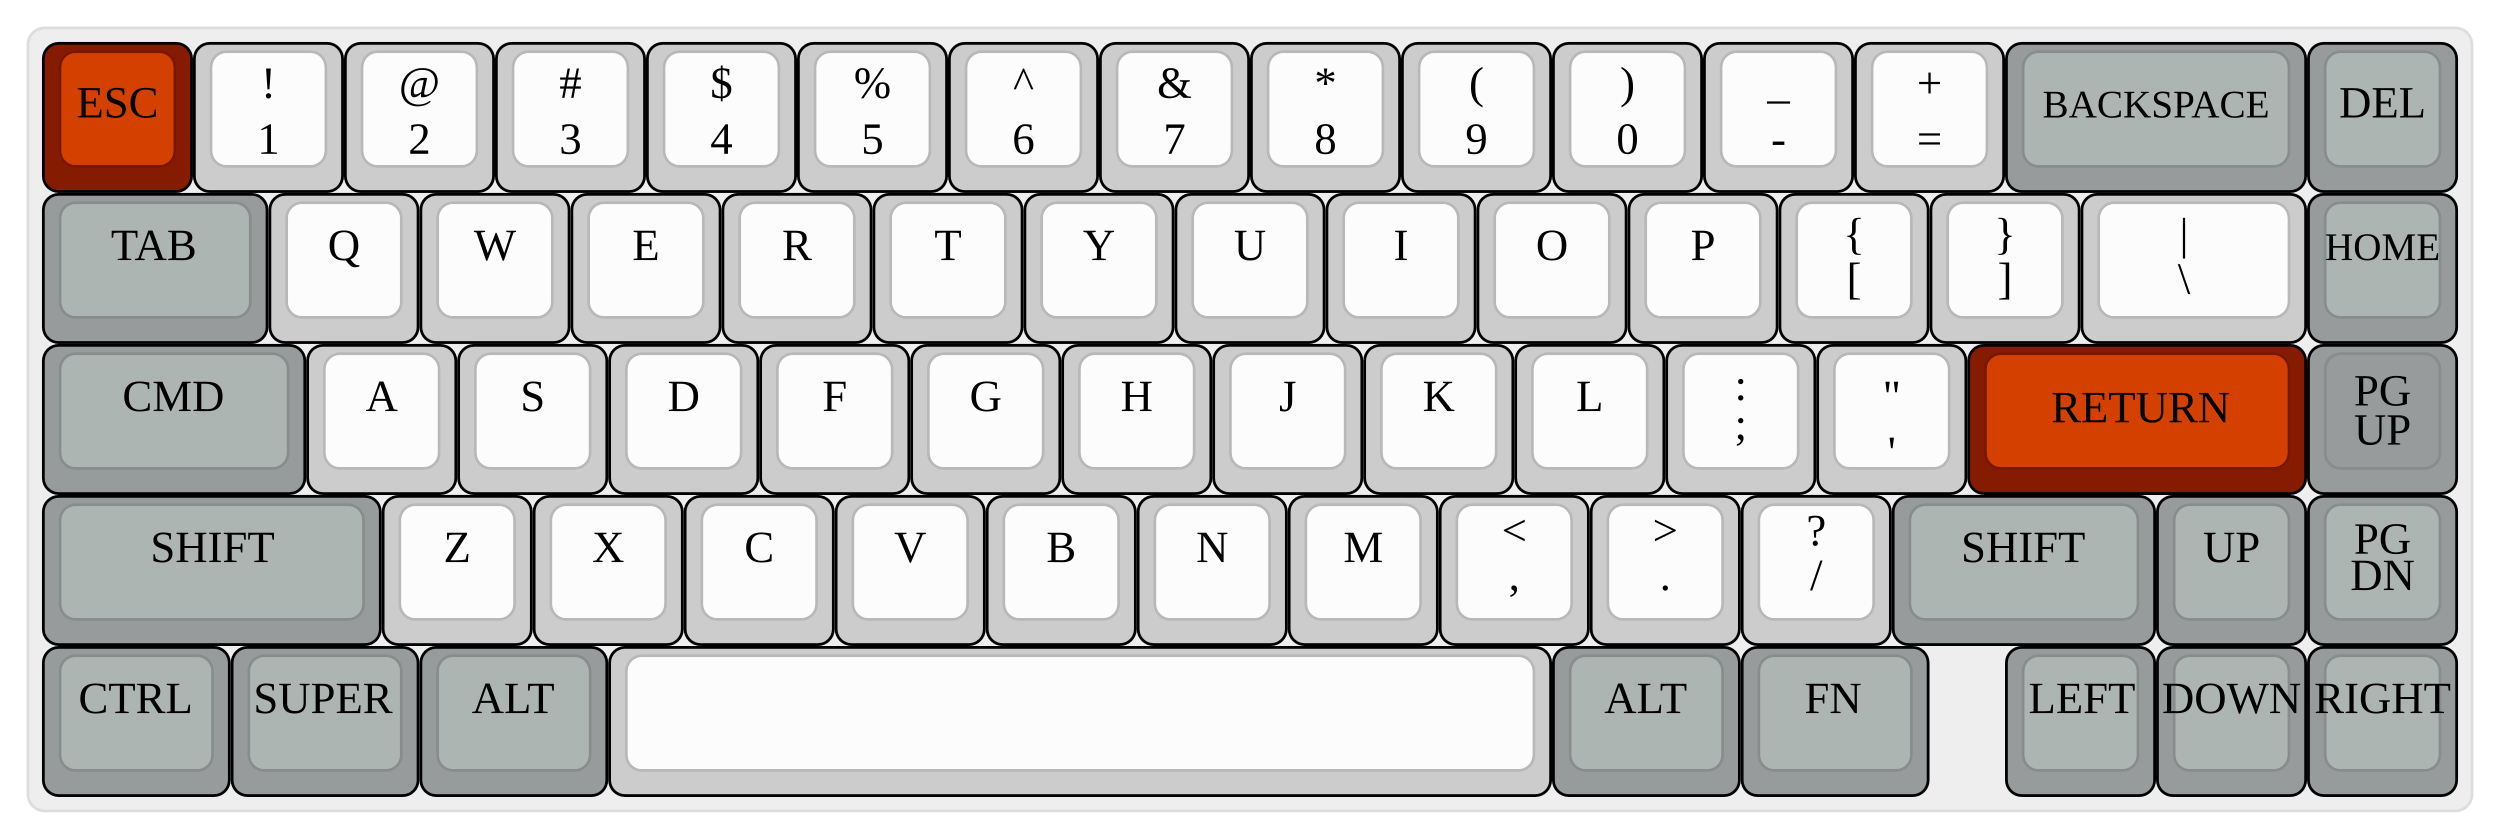
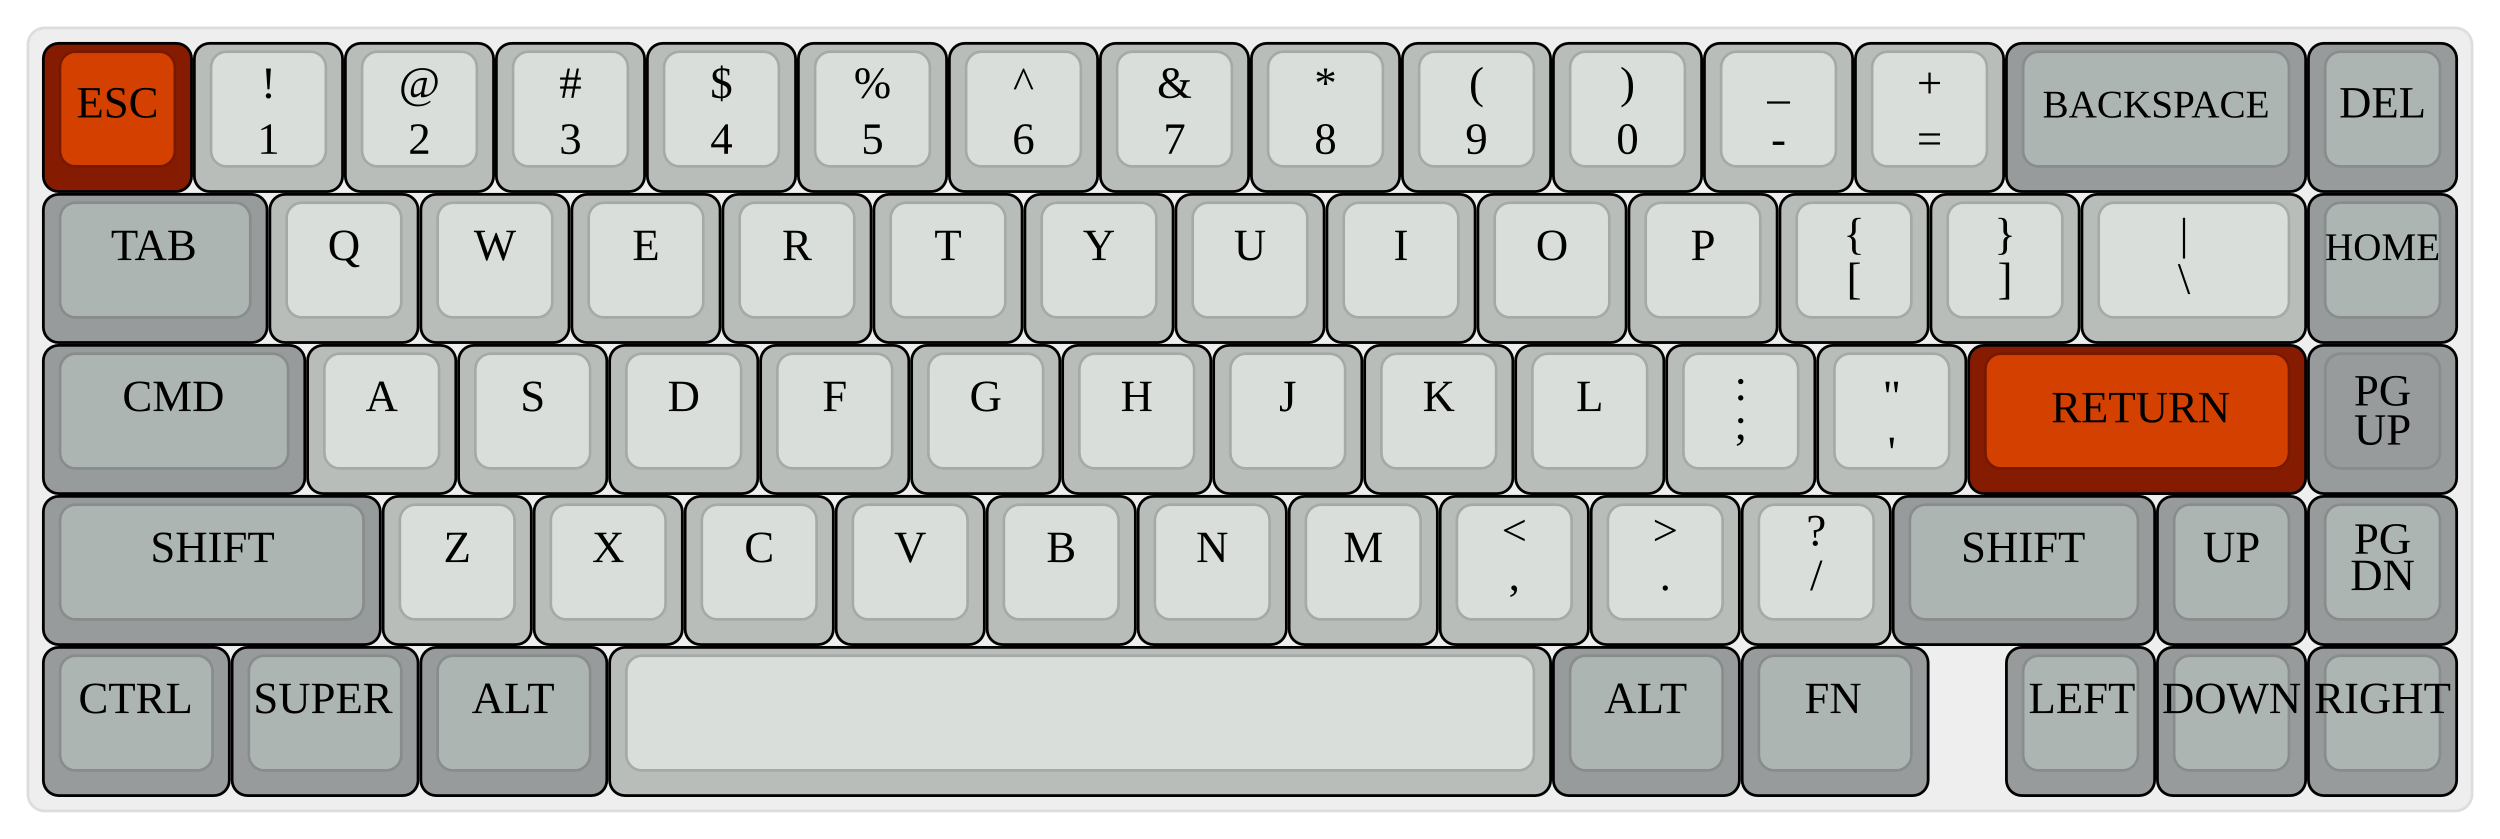
<svg xmlns="http://www.w3.org/2000/svg" xmlns:xlink="http://www.w3.org/1999/xlink" width="894px" height="300px" viewBox="0 0 894 300">
  <style type="text/css">
    .keycap .border { stroke: black; stroke-width: 2; }
    .keycap .inner.border { stroke: rgba(0,0,0,.1); }
    </style>
  <defs>
    <linearGradient id="DCS">
      <stop offset="0%" stop-color="black" stop-opacity="0" />
      <stop offset="40%" stop-color="black" stop-opacity="0.1" />
      <stop offset="60%" stop-color="black" stop-opacity="0.1" />
      <stop offset="100%" stop-color="black" stop-opacity="0" />
    </linearGradient>
    <linearGradient id="SPACE" x1="0%" x2="0%" y1="0%" y2="100%">
      <stop offset="0%" stop-color="black" stop-opacity="0.1" />
      <stop offset="20%" stop-color="black" stop-opacity="0.0" />
      <stop offset="40%" stop-color="black" stop-opacity="0.0" />
      <stop offset="100%" stop-color="black" stop-opacity="0.1" />
    </linearGradient>
    <radialGradient id="DSA">
      <stop offset="0%" stop-color="black" stop-opacity="0.1" />
      <stop offset="10%" stop-color="black" stop-opacity="0.1" />
      <stop offset="100%" stop-color="black" stop-opacity="0" />
    </radialGradient>
    <radialGradient id="SA" xlink:href="#DSA" />
  </defs>
  <g transform="translate(10,10)">
    <rect width="874" height="280" stroke="#ddd" stroke-width="1" fill="#eeeeee" rx="6" />
    <g transform="translate(5,5)">
      <g class="  keycap">
        <rect x="1" y="1" width="52" height="52" rx="5" fill="#851b00" class="outer border" />
        <rect x="1" y="1" width="52" height="52" rx="5" fill="#851b00" />
        <rect x="7" y="4" width="40" height="40" rx="5" fill="#d44000" class="inner border" />
        <rect x="7" y="4" width="40" height="40" rx="5" fill="#d44000" />
        <text x="27" y="27" text-anchor="middle" font-size="16">ESC</text>
      </g>
      <g class="  keycap">
-         <rect x="55" y="1" width="52" height="52" rx="5" fill="#cccccc" class="outer border" />
-         <rect x="55" y="1" width="52" height="52" rx="5" fill="#cccccc" />
-         <rect x="61" y="4" width="40" height="40" rx="5" fill="#fcfcfc" class="inner border" />
-         <rect x="61" y="4" width="40" height="40" rx="5" fill="#fcfcfc" />
+         <rect x="55" y="1" width="52" height="52" rx="5" fill="#b8bdb9" class="outer border" />
+         <rect x="55" y="1" width="52" height="52" rx="5" fill="#b8bdb9" />
+         <rect x="61" y="4" width="40" height="40" rx="5" fill="#d9deda" class="inner border" />
+         <rect x="61" y="4" width="40" height="40" rx="5" fill="#d9deda" />
        <text x="81" y="20" text-anchor="middle" font-size="16">!</text>
        <text x="81" y="40" text-anchor="middle" font-size="16">1</text>
      </g>
      <g class="  keycap">
-         <rect x="109" y="1" width="52" height="52" rx="5" fill="#cccccc" class="outer border" />
-         <rect x="109" y="1" width="52" height="52" rx="5" fill="#cccccc" />
-         <rect x="115" y="4" width="40" height="40" rx="5" fill="#fcfcfc" class="inner border" />
-         <rect x="115" y="4" width="40" height="40" rx="5" fill="#fcfcfc" />
+         <rect x="109" y="1" width="52" height="52" rx="5" fill="#b8bdb9" class="outer border" />
+         <rect x="109" y="1" width="52" height="52" rx="5" fill="#b8bdb9" />
+         <rect x="115" y="4" width="40" height="40" rx="5" fill="#d9deda" class="inner border" />
+         <rect x="115" y="4" width="40" height="40" rx="5" fill="#d9deda" />
        <text x="135" y="20" text-anchor="middle" font-size="16">@</text>
        <text x="135" y="40" text-anchor="middle" font-size="16">2</text>
      </g>
      <g class="  keycap">
-         <rect x="163" y="1" width="52" height="52" rx="5" fill="#cccccc" class="outer border" />
-         <rect x="163" y="1" width="52" height="52" rx="5" fill="#cccccc" />
-         <rect x="169" y="4" width="40" height="40" rx="5" fill="#fcfcfc" class="inner border" />
-         <rect x="169" y="4" width="40" height="40" rx="5" fill="#fcfcfc" />
+         <rect x="163" y="1" width="52" height="52" rx="5" fill="#b8bdb9" class="outer border" />
+         <rect x="163" y="1" width="52" height="52" rx="5" fill="#b8bdb9" />
+         <rect x="169" y="4" width="40" height="40" rx="5" fill="#d9deda" class="inner border" />
+         <rect x="169" y="4" width="40" height="40" rx="5" fill="#d9deda" />
        <text x="189" y="20" text-anchor="middle" font-size="16">#</text>
        <text x="189" y="40" text-anchor="middle" font-size="16">3</text>
      </g>
      <g class="  keycap">
-         <rect x="217" y="1" width="52" height="52" rx="5" fill="#cccccc" class="outer border" />
-         <rect x="217" y="1" width="52" height="52" rx="5" fill="#cccccc" />
-         <rect x="223" y="4" width="40" height="40" rx="5" fill="#fcfcfc" class="inner border" />
-         <rect x="223" y="4" width="40" height="40" rx="5" fill="#fcfcfc" />
+         <rect x="217" y="1" width="52" height="52" rx="5" fill="#b8bdb9" class="outer border" />
+         <rect x="217" y="1" width="52" height="52" rx="5" fill="#b8bdb9" />
+         <rect x="223" y="4" width="40" height="40" rx="5" fill="#d9deda" class="inner border" />
+         <rect x="223" y="4" width="40" height="40" rx="5" fill="#d9deda" />
        <text x="243" y="20" text-anchor="middle" font-size="16">$</text>
        <text x="243" y="40" text-anchor="middle" font-size="16">4</text>
      </g>
      <g class="  keycap">
-         <rect x="271" y="1" width="52" height="52" rx="5" fill="#cccccc" class="outer border" />
-         <rect x="271" y="1" width="52" height="52" rx="5" fill="#cccccc" />
-         <rect x="277" y="4" width="40" height="40" rx="5" fill="#fcfcfc" class="inner border" />
-         <rect x="277" y="4" width="40" height="40" rx="5" fill="#fcfcfc" />
+         <rect x="271" y="1" width="52" height="52" rx="5" fill="#b8bdb9" class="outer border" />
+         <rect x="271" y="1" width="52" height="52" rx="5" fill="#b8bdb9" />
+         <rect x="277" y="4" width="40" height="40" rx="5" fill="#d9deda" class="inner border" />
+         <rect x="277" y="4" width="40" height="40" rx="5" fill="#d9deda" />
        <text x="297" y="20" text-anchor="middle" font-size="16">%</text>
        <text x="297" y="40" text-anchor="middle" font-size="16">5</text>
      </g>
      <g class="  keycap">
-         <rect x="325" y="1" width="52" height="52" rx="5" fill="#cccccc" class="outer border" />
-         <rect x="325" y="1" width="52" height="52" rx="5" fill="#cccccc" />
-         <rect x="331" y="4" width="40" height="40" rx="5" fill="#fcfcfc" class="inner border" />
-         <rect x="331" y="4" width="40" height="40" rx="5" fill="#fcfcfc" />
+         <rect x="325" y="1" width="52" height="52" rx="5" fill="#b8bdb9" class="outer border" />
+         <rect x="325" y="1" width="52" height="52" rx="5" fill="#b8bdb9" />
+         <rect x="331" y="4" width="40" height="40" rx="5" fill="#d9deda" class="inner border" />
+         <rect x="331" y="4" width="40" height="40" rx="5" fill="#d9deda" />
        <text x="351" y="20" text-anchor="middle" font-size="16">^</text>
        <text x="351" y="40" text-anchor="middle" font-size="16">6</text>
      </g>
      <g class="  keycap">
-         <rect x="379" y="1" width="52" height="52" rx="5" fill="#cccccc" class="outer border" />
-         <rect x="379" y="1" width="52" height="52" rx="5" fill="#cccccc" />
-         <rect x="385" y="4" width="40" height="40" rx="5" fill="#fcfcfc" class="inner border" />
-         <rect x="385" y="4" width="40" height="40" rx="5" fill="#fcfcfc" />
+         <rect x="379" y="1" width="52" height="52" rx="5" fill="#b8bdb9" class="outer border" />
+         <rect x="379" y="1" width="52" height="52" rx="5" fill="#b8bdb9" />
+         <rect x="385" y="4" width="40" height="40" rx="5" fill="#d9deda" class="inner border" />
+         <rect x="385" y="4" width="40" height="40" rx="5" fill="#d9deda" />
        <text x="405" y="20" text-anchor="middle" font-size="16">&amp;</text>
        <text x="405" y="40" text-anchor="middle" font-size="16">7</text>
      </g>
      <g class="  keycap">
-         <rect x="433" y="1" width="52" height="52" rx="5" fill="#cccccc" class="outer border" />
-         <rect x="433" y="1" width="52" height="52" rx="5" fill="#cccccc" />
-         <rect x="439" y="4" width="40" height="40" rx="5" fill="#fcfcfc" class="inner border" />
-         <rect x="439" y="4" width="40" height="40" rx="5" fill="#fcfcfc" />
+         <rect x="433" y="1" width="52" height="52" rx="5" fill="#b8bdb9" class="outer border" />
+         <rect x="433" y="1" width="52" height="52" rx="5" fill="#b8bdb9" />
+         <rect x="439" y="4" width="40" height="40" rx="5" fill="#d9deda" class="inner border" />
+         <rect x="439" y="4" width="40" height="40" rx="5" fill="#d9deda" />
        <text x="459" y="20" text-anchor="middle" font-size="16">*</text>
        <text x="459" y="40" text-anchor="middle" font-size="16">8</text>
      </g>
      <g class="  keycap">
-         <rect x="487" y="1" width="52" height="52" rx="5" fill="#cccccc" class="outer border" />
-         <rect x="487" y="1" width="52" height="52" rx="5" fill="#cccccc" />
-         <rect x="493" y="4" width="40" height="40" rx="5" fill="#fcfcfc" class="inner border" />
-         <rect x="493" y="4" width="40" height="40" rx="5" fill="#fcfcfc" />
+         <rect x="487" y="1" width="52" height="52" rx="5" fill="#b8bdb9" class="outer border" />
+         <rect x="487" y="1" width="52" height="52" rx="5" fill="#b8bdb9" />
+         <rect x="493" y="4" width="40" height="40" rx="5" fill="#d9deda" class="inner border" />
+         <rect x="493" y="4" width="40" height="40" rx="5" fill="#d9deda" />
        <text x="513" y="20" text-anchor="middle" font-size="16">(</text>
        <text x="513" y="40" text-anchor="middle" font-size="16">9</text>
      </g>
      <g class="  keycap">
-         <rect x="541" y="1" width="52" height="52" rx="5" fill="#cccccc" class="outer border" />
-         <rect x="541" y="1" width="52" height="52" rx="5" fill="#cccccc" />
-         <rect x="547" y="4" width="40" height="40" rx="5" fill="#fcfcfc" class="inner border" />
-         <rect x="547" y="4" width="40" height="40" rx="5" fill="#fcfcfc" />
+         <rect x="541" y="1" width="52" height="52" rx="5" fill="#b8bdb9" class="outer border" />
+         <rect x="541" y="1" width="52" height="52" rx="5" fill="#b8bdb9" />
+         <rect x="547" y="4" width="40" height="40" rx="5" fill="#d9deda" class="inner border" />
+         <rect x="547" y="4" width="40" height="40" rx="5" fill="#d9deda" />
        <text x="567" y="20" text-anchor="middle" font-size="16">)</text>
        <text x="567" y="40" text-anchor="middle" font-size="16">0</text>
      </g>
      <g class="  keycap">
-         <rect x="595" y="1" width="52" height="52" rx="5" fill="#cccccc" class="outer border" />
-         <rect x="595" y="1" width="52" height="52" rx="5" fill="#cccccc" />
-         <rect x="601" y="4" width="40" height="40" rx="5" fill="#fcfcfc" class="inner border" />
-         <rect x="601" y="4" width="40" height="40" rx="5" fill="#fcfcfc" />
+         <rect x="595" y="1" width="52" height="52" rx="5" fill="#b8bdb9" class="outer border" />
+         <rect x="595" y="1" width="52" height="52" rx="5" fill="#b8bdb9" />
+         <rect x="601" y="4" width="40" height="40" rx="5" fill="#d9deda" class="inner border" />
+         <rect x="601" y="4" width="40" height="40" rx="5" fill="#d9deda" />
        <text x="621" y="20" text-anchor="middle" font-size="16">_</text>
        <text x="621" y="40" text-anchor="middle" font-size="16">-</text>
      </g>
      <g class="  keycap">
-         <rect x="649" y="1" width="52" height="52" rx="5" fill="#cccccc" class="outer border" />
-         <rect x="649" y="1" width="52" height="52" rx="5" fill="#cccccc" />
-         <rect x="655" y="4" width="40" height="40" rx="5" fill="#fcfcfc" class="inner border" />
-         <rect x="655" y="4" width="40" height="40" rx="5" fill="#fcfcfc" />
+         <rect x="649" y="1" width="52" height="52" rx="5" fill="#b8bdb9" class="outer border" />
+         <rect x="649" y="1" width="52" height="52" rx="5" fill="#b8bdb9" />
+         <rect x="655" y="4" width="40" height="40" rx="5" fill="#d9deda" class="inner border" />
+         <rect x="655" y="4" width="40" height="40" rx="5" fill="#d9deda" />
        <text x="675" y="20" text-anchor="middle" font-size="16">+</text>
        <text x="675" y="40" text-anchor="middle" font-size="16">=</text>
      </g>
      <g class="  keycap">
        <rect x="703" y="1" width="106" height="52" rx="5" fill="#979b9c" class="outer border" />
        <rect x="703" y="1" width="106" height="52" rx="5" fill="#979b9c" />
        <rect x="709" y="4" width="94" height="40" rx="5" fill="#adb5b2" class="inner border" />
        <rect x="709" y="4" width="94" height="40" rx="5" fill="#adb5b2" />
        <text x="756" y="27" text-anchor="middle" font-size="14">BACKSPACE</text>
      </g>
      <g class="  keycap">
        <rect x="811" y="1" width="52" height="52" rx="5" fill="#979b9c" class="outer border" />
        <rect x="811" y="1" width="52" height="52" rx="5" fill="#979b9c" />
        <rect x="817" y="4" width="40" height="40" rx="5" fill="#adb5b2" class="inner border" />
        <rect x="817" y="4" width="40" height="40" rx="5" fill="#adb5b2" />
        <text x="837" y="27" text-anchor="middle" font-size="16">DEL</text>
      </g>
      <g class="  keycap">
        <rect x="1" y="55" width="79" height="52" rx="5" fill="#979b9c" class="outer border" />
        <rect x="1" y="55" width="79" height="52" rx="5" fill="#979b9c" />
        <rect x="7" y="58" width="67" height="40" rx="5" fill="#adb5b2" class="inner border" />
        <rect x="7" y="58" width="67" height="40" rx="5" fill="#adb5b2" />
        <text x="40" y="78" text-anchor="middle" font-size="16">TAB</text>
      </g>
      <g class="  keycap">
-         <rect x="82" y="55" width="52" height="52" rx="5" fill="#cccccc" class="outer border" />
-         <rect x="82" y="55" width="52" height="52" rx="5" fill="#cccccc" />
-         <rect x="88" y="58" width="40" height="40" rx="5" fill="#fcfcfc" class="inner border" />
-         <rect x="88" y="58" width="40" height="40" rx="5" fill="#fcfcfc" />
+         <rect x="82" y="55" width="52" height="52" rx="5" fill="#b8bdb9" class="outer border" />
+         <rect x="82" y="55" width="52" height="52" rx="5" fill="#b8bdb9" />
+         <rect x="88" y="58" width="40" height="40" rx="5" fill="#d9deda" class="inner border" />
+         <rect x="88" y="58" width="40" height="40" rx="5" fill="#d9deda" />
        <text x="108" y="78" text-anchor="middle" font-size="16">Q</text>
      </g>
      <g class="  keycap">
-         <rect x="136" y="55" width="52" height="52" rx="5" fill="#cccccc" class="outer border" />
-         <rect x="136" y="55" width="52" height="52" rx="5" fill="#cccccc" />
-         <rect x="142" y="58" width="40" height="40" rx="5" fill="#fcfcfc" class="inner border" />
-         <rect x="142" y="58" width="40" height="40" rx="5" fill="#fcfcfc" />
+         <rect x="136" y="55" width="52" height="52" rx="5" fill="#b8bdb9" class="outer border" />
+         <rect x="136" y="55" width="52" height="52" rx="5" fill="#b8bdb9" />
+         <rect x="142" y="58" width="40" height="40" rx="5" fill="#d9deda" class="inner border" />
+         <rect x="142" y="58" width="40" height="40" rx="5" fill="#d9deda" />
        <text x="162" y="78" text-anchor="middle" font-size="16">W</text>
      </g>
      <g class="  keycap">
-         <rect x="190" y="55" width="52" height="52" rx="5" fill="#cccccc" class="outer border" />
-         <rect x="190" y="55" width="52" height="52" rx="5" fill="#cccccc" />
-         <rect x="196" y="58" width="40" height="40" rx="5" fill="#fcfcfc" class="inner border" />
-         <rect x="196" y="58" width="40" height="40" rx="5" fill="#fcfcfc" />
+         <rect x="190" y="55" width="52" height="52" rx="5" fill="#b8bdb9" class="outer border" />
+         <rect x="190" y="55" width="52" height="52" rx="5" fill="#b8bdb9" />
+         <rect x="196" y="58" width="40" height="40" rx="5" fill="#d9deda" class="inner border" />
+         <rect x="196" y="58" width="40" height="40" rx="5" fill="#d9deda" />
        <text x="216" y="78" text-anchor="middle" font-size="16">E</text>
      </g>
      <g class="  keycap">
-         <rect x="244" y="55" width="52" height="52" rx="5" fill="#cccccc" class="outer border" />
-         <rect x="244" y="55" width="52" height="52" rx="5" fill="#cccccc" />
-         <rect x="250" y="58" width="40" height="40" rx="5" fill="#fcfcfc" class="inner border" />
-         <rect x="250" y="58" width="40" height="40" rx="5" fill="#fcfcfc" />
+         <rect x="244" y="55" width="52" height="52" rx="5" fill="#b8bdb9" class="outer border" />
+         <rect x="244" y="55" width="52" height="52" rx="5" fill="#b8bdb9" />
+         <rect x="250" y="58" width="40" height="40" rx="5" fill="#d9deda" class="inner border" />
+         <rect x="250" y="58" width="40" height="40" rx="5" fill="#d9deda" />
        <text x="270" y="78" text-anchor="middle" font-size="16">R</text>
      </g>
      <g class="  keycap">
-         <rect x="298" y="55" width="52" height="52" rx="5" fill="#cccccc" class="outer border" />
-         <rect x="298" y="55" width="52" height="52" rx="5" fill="#cccccc" />
-         <rect x="304" y="58" width="40" height="40" rx="5" fill="#fcfcfc" class="inner border" />
-         <rect x="304" y="58" width="40" height="40" rx="5" fill="#fcfcfc" />
+         <rect x="298" y="55" width="52" height="52" rx="5" fill="#b8bdb9" class="outer border" />
+         <rect x="298" y="55" width="52" height="52" rx="5" fill="#b8bdb9" />
+         <rect x="304" y="58" width="40" height="40" rx="5" fill="#d9deda" class="inner border" />
+         <rect x="304" y="58" width="40" height="40" rx="5" fill="#d9deda" />
        <text x="324" y="78" text-anchor="middle" font-size="16">T</text>
      </g>
      <g class="  keycap">
-         <rect x="352" y="55" width="52" height="52" rx="5" fill="#cccccc" class="outer border" />
-         <rect x="352" y="55" width="52" height="52" rx="5" fill="#cccccc" />
-         <rect x="358" y="58" width="40" height="40" rx="5" fill="#fcfcfc" class="inner border" />
-         <rect x="358" y="58" width="40" height="40" rx="5" fill="#fcfcfc" />
+         <rect x="352" y="55" width="52" height="52" rx="5" fill="#b8bdb9" class="outer border" />
+         <rect x="352" y="55" width="52" height="52" rx="5" fill="#b8bdb9" />
+         <rect x="358" y="58" width="40" height="40" rx="5" fill="#d9deda" class="inner border" />
+         <rect x="358" y="58" width="40" height="40" rx="5" fill="#d9deda" />
        <text x="378" y="78" text-anchor="middle" font-size="16">Y</text>
      </g>
      <g class="  keycap">
-         <rect x="406" y="55" width="52" height="52" rx="5" fill="#cccccc" class="outer border" />
-         <rect x="406" y="55" width="52" height="52" rx="5" fill="#cccccc" />
-         <rect x="412" y="58" width="40" height="40" rx="5" fill="#fcfcfc" class="inner border" />
-         <rect x="412" y="58" width="40" height="40" rx="5" fill="#fcfcfc" />
+         <rect x="406" y="55" width="52" height="52" rx="5" fill="#b8bdb9" class="outer border" />
+         <rect x="406" y="55" width="52" height="52" rx="5" fill="#b8bdb9" />
+         <rect x="412" y="58" width="40" height="40" rx="5" fill="#d9deda" class="inner border" />
+         <rect x="412" y="58" width="40" height="40" rx="5" fill="#d9deda" />
        <text x="432" y="78" text-anchor="middle" font-size="16">U</text>
      </g>
      <g class="  keycap">
-         <rect x="460" y="55" width="52" height="52" rx="5" fill="#cccccc" class="outer border" />
-         <rect x="460" y="55" width="52" height="52" rx="5" fill="#cccccc" />
-         <rect x="466" y="58" width="40" height="40" rx="5" fill="#fcfcfc" class="inner border" />
-         <rect x="466" y="58" width="40" height="40" rx="5" fill="#fcfcfc" />
+         <rect x="460" y="55" width="52" height="52" rx="5" fill="#b8bdb9" class="outer border" />
+         <rect x="460" y="55" width="52" height="52" rx="5" fill="#b8bdb9" />
+         <rect x="466" y="58" width="40" height="40" rx="5" fill="#d9deda" class="inner border" />
+         <rect x="466" y="58" width="40" height="40" rx="5" fill="#d9deda" />
        <text x="486" y="78" text-anchor="middle" font-size="16">I</text>
      </g>
      <g class="  keycap">
-         <rect x="514" y="55" width="52" height="52" rx="5" fill="#cccccc" class="outer border" />
-         <rect x="514" y="55" width="52" height="52" rx="5" fill="#cccccc" />
-         <rect x="520" y="58" width="40" height="40" rx="5" fill="#fcfcfc" class="inner border" />
-         <rect x="520" y="58" width="40" height="40" rx="5" fill="#fcfcfc" />
+         <rect x="514" y="55" width="52" height="52" rx="5" fill="#b8bdb9" class="outer border" />
+         <rect x="514" y="55" width="52" height="52" rx="5" fill="#b8bdb9" />
+         <rect x="520" y="58" width="40" height="40" rx="5" fill="#d9deda" class="inner border" />
+         <rect x="520" y="58" width="40" height="40" rx="5" fill="#d9deda" />
        <text x="540" y="78" text-anchor="middle" font-size="16">O</text>
      </g>
      <g class="  keycap">
-         <rect x="568" y="55" width="52" height="52" rx="5" fill="#cccccc" class="outer border" />
-         <rect x="568" y="55" width="52" height="52" rx="5" fill="#cccccc" />
-         <rect x="574" y="58" width="40" height="40" rx="5" fill="#fcfcfc" class="inner border" />
-         <rect x="574" y="58" width="40" height="40" rx="5" fill="#fcfcfc" />
+         <rect x="568" y="55" width="52" height="52" rx="5" fill="#b8bdb9" class="outer border" />
+         <rect x="568" y="55" width="52" height="52" rx="5" fill="#b8bdb9" />
+         <rect x="574" y="58" width="40" height="40" rx="5" fill="#d9deda" class="inner border" />
+         <rect x="574" y="58" width="40" height="40" rx="5" fill="#d9deda" />
        <text x="594" y="78" text-anchor="middle" font-size="16">P</text>
      </g>
      <g class="  keycap">
-         <rect x="622" y="55" width="52" height="52" rx="5" fill="#cccccc" class="outer border" />
-         <rect x="622" y="55" width="52" height="52" rx="5" fill="#cccccc" />
-         <rect x="628" y="58" width="40" height="40" rx="5" fill="#fcfcfc" class="inner border" />
-         <rect x="628" y="58" width="40" height="40" rx="5" fill="#fcfcfc" />
+         <rect x="622" y="55" width="52" height="52" rx="5" fill="#b8bdb9" class="outer border" />
+         <rect x="622" y="55" width="52" height="52" rx="5" fill="#b8bdb9" />
+         <rect x="628" y="58" width="40" height="40" rx="5" fill="#d9deda" class="inner border" />
+         <rect x="628" y="58" width="40" height="40" rx="5" fill="#d9deda" />
        <text x="648" y="74" text-anchor="middle" font-size="16">{</text>
        <text x="648" y="90" text-anchor="middle" font-size="16">[</text>
      </g>
      <g class="  keycap">
-         <rect x="676" y="55" width="52" height="52" rx="5" fill="#cccccc" class="outer border" />
-         <rect x="676" y="55" width="52" height="52" rx="5" fill="#cccccc" />
-         <rect x="682" y="58" width="40" height="40" rx="5" fill="#fcfcfc" class="inner border" />
-         <rect x="682" y="58" width="40" height="40" rx="5" fill="#fcfcfc" />
+         <rect x="676" y="55" width="52" height="52" rx="5" fill="#b8bdb9" class="outer border" />
+         <rect x="676" y="55" width="52" height="52" rx="5" fill="#b8bdb9" />
+         <rect x="682" y="58" width="40" height="40" rx="5" fill="#d9deda" class="inner border" />
+         <rect x="682" y="58" width="40" height="40" rx="5" fill="#d9deda" />
        <text x="702" y="74" text-anchor="middle" font-size="16">}</text>
        <text x="702" y="90" text-anchor="middle" font-size="16">]</text>
      </g>
      <g class="  keycap">
-         <rect x="730" y="55" width="79" height="52" rx="5" fill="#cccccc" class="outer border" />
-         <rect x="730" y="55" width="79" height="52" rx="5" fill="#cccccc" />
-         <rect x="736" y="58" width="67" height="40" rx="5" fill="#fcfcfc" class="inner border" />
-         <rect x="736" y="58" width="67" height="40" rx="5" fill="#fcfcfc" />
+         <rect x="730" y="55" width="79" height="52" rx="5" fill="#b8bdb9" class="outer border" />
+         <rect x="730" y="55" width="79" height="52" rx="5" fill="#b8bdb9" />
+         <rect x="736" y="58" width="67" height="40" rx="5" fill="#d9deda" class="inner border" />
+         <rect x="736" y="58" width="67" height="40" rx="5" fill="#d9deda" />
        <text x="766" y="74" text-anchor="middle" font-size="16">|</text>
        <text x="766" y="90" text-anchor="middle" font-size="16">\</text>
      </g>
      <g class="  keycap">
        <rect x="811" y="55" width="52" height="52" rx="5" fill="#979b9c" class="outer border" />
        <rect x="811" y="55" width="52" height="52" rx="5" fill="#979b9c" />
        <rect x="817" y="58" width="40" height="40" rx="5" fill="#adb5b2" class="inner border" />
        <rect x="817" y="58" width="40" height="40" rx="5" fill="#adb5b2" />
        <text x="837" y="78" text-anchor="middle" font-size="14">HOME</text>
      </g>
      <g class="  keycap">
        <rect x="1" y="109" width="92.5" height="52" rx="5" fill="#979b9c" class="outer border" />
        <rect x="1" y="109" width="92.5" height="52" rx="5" fill="#979b9c" />
        <rect x="7" y="112" width="80.5" height="40" rx="5" fill="#adb5b2" class="inner border" />
        <rect x="7" y="112" width="80.5" height="40" rx="5" fill="#adb5b2" />
        <text x="47" y="132" text-anchor="middle" font-size="16">CMD</text>
      </g>
      <g class="  keycap">
-         <rect x="95.5" y="109" width="52" height="52" rx="5" fill="#cccccc" class="outer border" />
-         <rect x="95.5" y="109" width="52" height="52" rx="5" fill="#cccccc" />
-         <rect x="101.5" y="112" width="40" height="40" rx="5" fill="#fcfcfc" class="inner border" />
-         <rect x="101.5" y="112" width="40" height="40" rx="5" fill="#fcfcfc" />
+         <rect x="95.5" y="109" width="52" height="52" rx="5" fill="#b8bdb9" class="outer border" />
+         <rect x="95.5" y="109" width="52" height="52" rx="5" fill="#b8bdb9" />
+         <rect x="101.5" y="112" width="40" height="40" rx="5" fill="#d9deda" class="inner border" />
+         <rect x="101.5" y="112" width="40" height="40" rx="5" fill="#d9deda" />
        <text x="121.5" y="132" text-anchor="middle" font-size="16">A</text>
      </g>
      <g class="  keycap">
-         <rect x="149.5" y="109" width="52" height="52" rx="5" fill="#cccccc" class="outer border" />
-         <rect x="149.5" y="109" width="52" height="52" rx="5" fill="#cccccc" />
-         <rect x="155.5" y="112" width="40" height="40" rx="5" fill="#fcfcfc" class="inner border" />
-         <rect x="155.5" y="112" width="40" height="40" rx="5" fill="#fcfcfc" />
+         <rect x="149.5" y="109" width="52" height="52" rx="5" fill="#b8bdb9" class="outer border" />
+         <rect x="149.5" y="109" width="52" height="52" rx="5" fill="#b8bdb9" />
+         <rect x="155.5" y="112" width="40" height="40" rx="5" fill="#d9deda" class="inner border" />
+         <rect x="155.5" y="112" width="40" height="40" rx="5" fill="#d9deda" />
        <text x="175.5" y="132" text-anchor="middle" font-size="16">S</text>
      </g>
      <g class="  keycap">
-         <rect x="203.5" y="109" width="52" height="52" rx="5" fill="#cccccc" class="outer border" />
-         <rect x="203.5" y="109" width="52" height="52" rx="5" fill="#cccccc" />
-         <rect x="209.5" y="112" width="40" height="40" rx="5" fill="#fcfcfc" class="inner border" />
-         <rect x="209.5" y="112" width="40" height="40" rx="5" fill="#fcfcfc" />
+         <rect x="203.5" y="109" width="52" height="52" rx="5" fill="#b8bdb9" class="outer border" />
+         <rect x="203.5" y="109" width="52" height="52" rx="5" fill="#b8bdb9" />
+         <rect x="209.5" y="112" width="40" height="40" rx="5" fill="#d9deda" class="inner border" />
+         <rect x="209.5" y="112" width="40" height="40" rx="5" fill="#d9deda" />
        <text x="229.5" y="132" text-anchor="middle" font-size="16">D</text>
      </g>
      <g class="  keycap">
-         <rect x="257.5" y="109" width="52" height="52" rx="5" fill="#cccccc" class="outer border" />
-         <rect x="257.5" y="109" width="52" height="52" rx="5" fill="#cccccc" />
-         <rect x="263.5" y="112" width="40" height="40" rx="5" fill="#fcfcfc" class="inner border" />
-         <rect x="263.5" y="112" width="40" height="40" rx="5" fill="#fcfcfc" />
+         <rect x="257.5" y="109" width="52" height="52" rx="5" fill="#b8bdb9" class="outer border" />
+         <rect x="257.5" y="109" width="52" height="52" rx="5" fill="#b8bdb9" />
+         <rect x="263.5" y="112" width="40" height="40" rx="5" fill="#d9deda" class="inner border" />
+         <rect x="263.5" y="112" width="40" height="40" rx="5" fill="#d9deda" />
        <text x="283.5" y="132" text-anchor="middle" font-size="16">F</text>
      </g>
      <g class="  keycap">
-         <rect x="311.5" y="109" width="52" height="52" rx="5" fill="#cccccc" class="outer border" />
-         <rect x="311.5" y="109" width="52" height="52" rx="5" fill="#cccccc" />
-         <rect x="317.5" y="112" width="40" height="40" rx="5" fill="#fcfcfc" class="inner border" />
-         <rect x="317.5" y="112" width="40" height="40" rx="5" fill="#fcfcfc" />
+         <rect x="311.5" y="109" width="52" height="52" rx="5" fill="#b8bdb9" class="outer border" />
+         <rect x="311.5" y="109" width="52" height="52" rx="5" fill="#b8bdb9" />
+         <rect x="317.5" y="112" width="40" height="40" rx="5" fill="#d9deda" class="inner border" />
+         <rect x="317.5" y="112" width="40" height="40" rx="5" fill="#d9deda" />
        <text x="337.5" y="132" text-anchor="middle" font-size="16">G</text>
      </g>
      <g class="  keycap">
-         <rect x="365.5" y="109" width="52" height="52" rx="5" fill="#cccccc" class="outer border" />
-         <rect x="365.5" y="109" width="52" height="52" rx="5" fill="#cccccc" />
-         <rect x="371.5" y="112" width="40" height="40" rx="5" fill="#fcfcfc" class="inner border" />
-         <rect x="371.5" y="112" width="40" height="40" rx="5" fill="#fcfcfc" />
+         <rect x="365.5" y="109" width="52" height="52" rx="5" fill="#b8bdb9" class="outer border" />
+         <rect x="365.5" y="109" width="52" height="52" rx="5" fill="#b8bdb9" />
+         <rect x="371.5" y="112" width="40" height="40" rx="5" fill="#d9deda" class="inner border" />
+         <rect x="371.5" y="112" width="40" height="40" rx="5" fill="#d9deda" />
        <text x="391.5" y="132" text-anchor="middle" font-size="16">H</text>
      </g>
      <g class="  keycap">
-         <rect x="419.5" y="109" width="52" height="52" rx="5" fill="#cccccc" class="outer border" />
-         <rect x="419.5" y="109" width="52" height="52" rx="5" fill="#cccccc" />
-         <rect x="425.5" y="112" width="40" height="40" rx="5" fill="#fcfcfc" class="inner border" />
-         <rect x="425.5" y="112" width="40" height="40" rx="5" fill="#fcfcfc" />
+         <rect x="419.5" y="109" width="52" height="52" rx="5" fill="#b8bdb9" class="outer border" />
+         <rect x="419.5" y="109" width="52" height="52" rx="5" fill="#b8bdb9" />
+         <rect x="425.5" y="112" width="40" height="40" rx="5" fill="#d9deda" class="inner border" />
+         <rect x="425.5" y="112" width="40" height="40" rx="5" fill="#d9deda" />
        <text x="445.5" y="132" text-anchor="middle" font-size="16">J</text>
      </g>
      <g class="  keycap">
-         <rect x="473.5" y="109" width="52" height="52" rx="5" fill="#cccccc" class="outer border" />
-         <rect x="473.5" y="109" width="52" height="52" rx="5" fill="#cccccc" />
-         <rect x="479.5" y="112" width="40" height="40" rx="5" fill="#fcfcfc" class="inner border" />
-         <rect x="479.5" y="112" width="40" height="40" rx="5" fill="#fcfcfc" />
+         <rect x="473.5" y="109" width="52" height="52" rx="5" fill="#b8bdb9" class="outer border" />
+         <rect x="473.5" y="109" width="52" height="52" rx="5" fill="#b8bdb9" />
+         <rect x="479.5" y="112" width="40" height="40" rx="5" fill="#d9deda" class="inner border" />
+         <rect x="479.5" y="112" width="40" height="40" rx="5" fill="#d9deda" />
        <text x="499.5" y="132" text-anchor="middle" font-size="16">K</text>
      </g>
      <g class="  keycap">
-         <rect x="527.5" y="109" width="52" height="52" rx="5" fill="#cccccc" class="outer border" />
-         <rect x="527.5" y="109" width="52" height="52" rx="5" fill="#cccccc" />
-         <rect x="533.5" y="112" width="40" height="40" rx="5" fill="#fcfcfc" class="inner border" />
-         <rect x="533.5" y="112" width="40" height="40" rx="5" fill="#fcfcfc" />
+         <rect x="527.5" y="109" width="52" height="52" rx="5" fill="#b8bdb9" class="outer border" />
+         <rect x="527.5" y="109" width="52" height="52" rx="5" fill="#b8bdb9" />
+         <rect x="533.5" y="112" width="40" height="40" rx="5" fill="#d9deda" class="inner border" />
+         <rect x="533.5" y="112" width="40" height="40" rx="5" fill="#d9deda" />
        <text x="553.5" y="132" text-anchor="middle" font-size="16">L</text>
      </g>
      <g class="  keycap">
-         <rect x="581.5" y="109" width="52" height="52" rx="5" fill="#cccccc" class="outer border" />
-         <rect x="581.5" y="109" width="52" height="52" rx="5" fill="#cccccc" />
-         <rect x="587.5" y="112" width="40" height="40" rx="5" fill="#fcfcfc" class="inner border" />
-         <rect x="587.5" y="112" width="40" height="40" rx="5" fill="#fcfcfc" />
+         <rect x="581.5" y="109" width="52" height="52" rx="5" fill="#b8bdb9" class="outer border" />
+         <rect x="581.5" y="109" width="52" height="52" rx="5" fill="#b8bdb9" />
+         <rect x="587.5" y="112" width="40" height="40" rx="5" fill="#d9deda" class="inner border" />
+         <rect x="587.5" y="112" width="40" height="40" rx="5" fill="#d9deda" />
        <text x="607.5" y="128" text-anchor="middle" font-size="16">:</text>
        <text x="607.5" y="142" text-anchor="middle" font-size="16">;</text>
      </g>
      <g class="  keycap">
-         <rect x="635.5" y="109" width="52" height="52" rx="5" fill="#cccccc" class="outer border" />
-         <rect x="635.5" y="109" width="52" height="52" rx="5" fill="#cccccc" />
-         <rect x="641.5" y="112" width="40" height="40" rx="5" fill="#fcfcfc" class="inner border" />
-         <rect x="641.5" y="112" width="40" height="40" rx="5" fill="#fcfcfc" />
+         <rect x="635.5" y="109" width="52" height="52" rx="5" fill="#b8bdb9" class="outer border" />
+         <rect x="635.5" y="109" width="52" height="52" rx="5" fill="#b8bdb9" />
+         <rect x="641.5" y="112" width="40" height="40" rx="5" fill="#d9deda" class="inner border" />
+         <rect x="641.5" y="112" width="40" height="40" rx="5" fill="#d9deda" />
        <text x="661.5" y="132" text-anchor="middle" font-size="16">"</text>
        <text x="661.5" y="152" text-anchor="middle" font-size="16">'</text>
      </g>
      <g class="  keycap">
        <rect x="689.5" y="109" width="119.5" height="52" rx="5" fill="#851b00" class="outer border" />
        <rect x="689.5" y="109" width="119.5" height="52" rx="5" fill="#851b00" />
        <rect x="695.5" y="112" width="107.5" height="40" rx="5" fill="#d44000" class="inner border" />
        <rect x="695.5" y="112" width="107.5" height="40" rx="5" fill="#d44000" />
        <text x="750.5" y="136" text-anchor="middle" font-size="16">RETURN</text>
      </g>
      <g class="  keycap">
        <rect x="811" y="109" width="52" height="52" rx="5" fill="#979b9c" class="outer border" />
        <rect x="811" y="109" width="52" height="52" rx="5" fill="#979b9c" />
        <rect x="817" y="112" width="40" height="40" rx="5" fill="#979b9c" class="inner border" />
        <rect x="817" y="112" width="40" height="40" rx="5" fill="#979b9c" />
        <text x="837" y="130" text-anchor="middle" font-size="16">PG</text>
        <text x="837" y="144" text-anchor="middle" font-size="16">UP</text>
      </g>
      <g class="  keycap">
        <rect x="1" y="163" width="119.5" height="52" rx="5" fill="#979b9c" class="outer border" />
        <rect x="1" y="163" width="119.5" height="52" rx="5" fill="#979b9c" />
        <rect x="7" y="166" width="107.5" height="40" rx="5" fill="#adb5b2" class="inner border" />
        <rect x="7" y="166" width="107.5" height="40" rx="5" fill="#adb5b2" />
        <text x="61" y="186" text-anchor="middle" font-size="16">SHIFT</text>
      </g>
      <g class="  keycap">
-         <rect x="122.5" y="163" width="52" height="52" rx="5" fill="#cccccc" class="outer border" />
-         <rect x="122.5" y="163" width="52" height="52" rx="5" fill="#cccccc" />
-         <rect x="128.5" y="166" width="40" height="40" rx="5" fill="#fcfcfc" class="inner border" />
-         <rect x="128.5" y="166" width="40" height="40" rx="5" fill="#fcfcfc" />
+         <rect x="122.5" y="163" width="52" height="52" rx="5" fill="#b8bdb9" class="outer border" />
+         <rect x="122.5" y="163" width="52" height="52" rx="5" fill="#b8bdb9" />
+         <rect x="128.5" y="166" width="40" height="40" rx="5" fill="#d9deda" class="inner border" />
+         <rect x="128.5" y="166" width="40" height="40" rx="5" fill="#d9deda" />
        <text x="148.5" y="186" text-anchor="middle" font-size="16">Z</text>
      </g>
      <g class="  keycap">
-         <rect x="176.5" y="163" width="52" height="52" rx="5" fill="#cccccc" class="outer border" />
-         <rect x="176.5" y="163" width="52" height="52" rx="5" fill="#cccccc" />
-         <rect x="182.5" y="166" width="40" height="40" rx="5" fill="#fcfcfc" class="inner border" />
-         <rect x="182.5" y="166" width="40" height="40" rx="5" fill="#fcfcfc" />
+         <rect x="176.5" y="163" width="52" height="52" rx="5" fill="#b8bdb9" class="outer border" />
+         <rect x="176.5" y="163" width="52" height="52" rx="5" fill="#b8bdb9" />
+         <rect x="182.5" y="166" width="40" height="40" rx="5" fill="#d9deda" class="inner border" />
+         <rect x="182.5" y="166" width="40" height="40" rx="5" fill="#d9deda" />
        <text x="202.5" y="186" text-anchor="middle" font-size="16">X</text>
      </g>
      <g class="  keycap">
-         <rect x="230.5" y="163" width="52" height="52" rx="5" fill="#cccccc" class="outer border" />
-         <rect x="230.5" y="163" width="52" height="52" rx="5" fill="#cccccc" />
-         <rect x="236.5" y="166" width="40" height="40" rx="5" fill="#fcfcfc" class="inner border" />
-         <rect x="236.5" y="166" width="40" height="40" rx="5" fill="#fcfcfc" />
+         <rect x="230.5" y="163" width="52" height="52" rx="5" fill="#b8bdb9" class="outer border" />
+         <rect x="230.5" y="163" width="52" height="52" rx="5" fill="#b8bdb9" />
+         <rect x="236.5" y="166" width="40" height="40" rx="5" fill="#d9deda" class="inner border" />
+         <rect x="236.5" y="166" width="40" height="40" rx="5" fill="#d9deda" />
        <text x="256.5" y="186" text-anchor="middle" font-size="16">C</text>
      </g>
      <g class="  keycap">
-         <rect x="284.5" y="163" width="52" height="52" rx="5" fill="#cccccc" class="outer border" />
-         <rect x="284.5" y="163" width="52" height="52" rx="5" fill="#cccccc" />
-         <rect x="290.5" y="166" width="40" height="40" rx="5" fill="#fcfcfc" class="inner border" />
-         <rect x="290.5" y="166" width="40" height="40" rx="5" fill="#fcfcfc" />
+         <rect x="284.5" y="163" width="52" height="52" rx="5" fill="#b8bdb9" class="outer border" />
+         <rect x="284.5" y="163" width="52" height="52" rx="5" fill="#b8bdb9" />
+         <rect x="290.5" y="166" width="40" height="40" rx="5" fill="#d9deda" class="inner border" />
+         <rect x="290.5" y="166" width="40" height="40" rx="5" fill="#d9deda" />
        <text x="310.5" y="186" text-anchor="middle" font-size="16">V</text>
      </g>
      <g class="  keycap">
-         <rect x="338.5" y="163" width="52" height="52" rx="5" fill="#cccccc" class="outer border" />
-         <rect x="338.5" y="163" width="52" height="52" rx="5" fill="#cccccc" />
-         <rect x="344.5" y="166" width="40" height="40" rx="5" fill="#fcfcfc" class="inner border" />
-         <rect x="344.5" y="166" width="40" height="40" rx="5" fill="#fcfcfc" />
+         <rect x="338.5" y="163" width="52" height="52" rx="5" fill="#b8bdb9" class="outer border" />
+         <rect x="338.5" y="163" width="52" height="52" rx="5" fill="#b8bdb9" />
+         <rect x="344.5" y="166" width="40" height="40" rx="5" fill="#d9deda" class="inner border" />
+         <rect x="344.5" y="166" width="40" height="40" rx="5" fill="#d9deda" />
        <text x="364.5" y="186" text-anchor="middle" font-size="16">B</text>
      </g>
      <g class="  keycap">
-         <rect x="392.5" y="163" width="52" height="52" rx="5" fill="#cccccc" class="outer border" />
-         <rect x="392.5" y="163" width="52" height="52" rx="5" fill="#cccccc" />
-         <rect x="398.5" y="166" width="40" height="40" rx="5" fill="#fcfcfc" class="inner border" />
-         <rect x="398.5" y="166" width="40" height="40" rx="5" fill="#fcfcfc" />
+         <rect x="392.5" y="163" width="52" height="52" rx="5" fill="#b8bdb9" class="outer border" />
+         <rect x="392.5" y="163" width="52" height="52" rx="5" fill="#b8bdb9" />
+         <rect x="398.5" y="166" width="40" height="40" rx="5" fill="#d9deda" class="inner border" />
+         <rect x="398.5" y="166" width="40" height="40" rx="5" fill="#d9deda" />
        <text x="418.5" y="186" text-anchor="middle" font-size="16">N</text>
      </g>
      <g class="  keycap">
-         <rect x="446.5" y="163" width="52" height="52" rx="5" fill="#cccccc" class="outer border" />
-         <rect x="446.5" y="163" width="52" height="52" rx="5" fill="#cccccc" />
-         <rect x="452.5" y="166" width="40" height="40" rx="5" fill="#fcfcfc" class="inner border" />
-         <rect x="452.5" y="166" width="40" height="40" rx="5" fill="#fcfcfc" />
+         <rect x="446.5" y="163" width="52" height="52" rx="5" fill="#b8bdb9" class="outer border" />
+         <rect x="446.5" y="163" width="52" height="52" rx="5" fill="#b8bdb9" />
+         <rect x="452.5" y="166" width="40" height="40" rx="5" fill="#d9deda" class="inner border" />
+         <rect x="452.5" y="166" width="40" height="40" rx="5" fill="#d9deda" />
        <text x="472.5" y="186" text-anchor="middle" font-size="16">M</text>
      </g>
      <g class="  keycap">
-         <rect x="500.5" y="163" width="52" height="52" rx="5" fill="#cccccc" class="outer border" />
-         <rect x="500.5" y="163" width="52" height="52" rx="5" fill="#cccccc" />
-         <rect x="506.5" y="166" width="40" height="40" rx="5" fill="#fcfcfc" class="inner border" />
-         <rect x="506.5" y="166" width="40" height="40" rx="5" fill="#fcfcfc" />
+         <rect x="500.5" y="163" width="52" height="52" rx="5" fill="#b8bdb9" class="outer border" />
+         <rect x="500.5" y="163" width="52" height="52" rx="5" fill="#b8bdb9" />
+         <rect x="506.5" y="166" width="40" height="40" rx="5" fill="#d9deda" class="inner border" />
+         <rect x="506.5" y="166" width="40" height="40" rx="5" fill="#d9deda" />
        <text x="526.5" y="180" text-anchor="middle" font-size="16">&lt;</text>
        <text x="526.5" y="196" text-anchor="middle" font-size="16">,</text>
      </g>
      <g class="  keycap">
-         <rect x="554.5" y="163" width="52" height="52" rx="5" fill="#cccccc" class="outer border" />
-         <rect x="554.5" y="163" width="52" height="52" rx="5" fill="#cccccc" />
-         <rect x="560.5" y="166" width="40" height="40" rx="5" fill="#fcfcfc" class="inner border" />
-         <rect x="560.5" y="166" width="40" height="40" rx="5" fill="#fcfcfc" />
+         <rect x="554.5" y="163" width="52" height="52" rx="5" fill="#b8bdb9" class="outer border" />
+         <rect x="554.5" y="163" width="52" height="52" rx="5" fill="#b8bdb9" />
+         <rect x="560.5" y="166" width="40" height="40" rx="5" fill="#d9deda" class="inner border" />
+         <rect x="560.5" y="166" width="40" height="40" rx="5" fill="#d9deda" />
        <text x="580.5" y="180" text-anchor="middle" font-size="16">&gt;</text>
        <text x="580.5" y="196" text-anchor="middle" font-size="16">.</text>
      </g>
      <g class="  keycap">
-         <rect x="608.5" y="163" width="52" height="52" rx="5" fill="#cccccc" class="outer border" />
-         <rect x="608.5" y="163" width="52" height="52" rx="5" fill="#cccccc" />
-         <rect x="614.5" y="166" width="40" height="40" rx="5" fill="#fcfcfc" class="inner border" />
-         <rect x="614.5" y="166" width="40" height="40" rx="5" fill="#fcfcfc" />
+         <rect x="608.5" y="163" width="52" height="52" rx="5" fill="#b8bdb9" class="outer border" />
+         <rect x="608.5" y="163" width="52" height="52" rx="5" fill="#b8bdb9" />
+         <rect x="614.5" y="166" width="40" height="40" rx="5" fill="#d9deda" class="inner border" />
+         <rect x="614.5" y="166" width="40" height="40" rx="5" fill="#d9deda" />
        <text x="634.5" y="180" text-anchor="middle" font-size="16">?</text>
        <text x="634.5" y="196" text-anchor="middle" font-size="16">/</text>
      </g>
      <g class="  keycap">
        <rect x="662.5" y="163" width="92.5" height="52" rx="5" fill="#979b9c" class="outer border" />
        <rect x="662.5" y="163" width="92.5" height="52" rx="5" fill="#979b9c" />
        <rect x="668.5" y="166" width="80.5" height="40" rx="5" fill="#adb5b2" class="inner border" />
        <rect x="668.5" y="166" width="80.5" height="40" rx="5" fill="#adb5b2" />
        <text x="708.5" y="186" text-anchor="middle" font-size="16">SHIFT</text>
      </g>
      <g class="  keycap">
        <rect x="757" y="163" width="52" height="52" rx="5" fill="#979b9c" class="outer border" />
        <rect x="757" y="163" width="52" height="52" rx="5" fill="#979b9c" />
        <rect x="763" y="166" width="40" height="40" rx="5" fill="#adb5b2" class="inner border" />
        <rect x="763" y="166" width="40" height="40" rx="5" fill="#adb5b2" />
        <text x="783" y="186" text-anchor="middle" font-size="16">UP</text>
      </g>
      <g class="  keycap">
        <rect x="811" y="163" width="52" height="52" rx="5" fill="#979b9c" class="outer border" />
        <rect x="811" y="163" width="52" height="52" rx="5" fill="#979b9c" />
        <rect x="817" y="166" width="40" height="40" rx="5" fill="#adb5b2" class="inner border" />
        <rect x="817" y="166" width="40" height="40" rx="5" fill="#adb5b2" />
        <text x="837" y="183" text-anchor="middle" font-size="16">PG</text>
        <text x="837" y="196" text-anchor="middle" font-size="16">DN</text>
      </g>
      <g class="  keycap">
        <rect x="1" y="217" width="65.5" height="52" rx="5" fill="#979b9c" class="outer border" />
        <rect x="1" y="217" width="65.5" height="52" rx="5" fill="#979b9c" />
        <rect x="7" y="220" width="53.5" height="40" rx="5" fill="#adb5b2" class="inner border" />
        <rect x="7" y="220" width="53.5" height="40" rx="5" fill="#adb5b2" />
        <text x="33.5" y="240" text-anchor="middle" font-size="16">CTRL</text>
      </g>
      <g class="  keycap">
        <rect x="68.5" y="217" width="65.5" height="52" rx="5" fill="#979b9c" class="outer border" />
        <rect x="68.5" y="217" width="65.5" height="52" rx="5" fill="#979b9c" />
        <rect x="74.5" y="220" width="53.5" height="40" rx="5" fill="#adb5b2" class="inner border" />
        <rect x="74.5" y="220" width="53.5" height="40" rx="5" fill="#adb5b2" />
        <text x="100.5" y="240" text-anchor="middle" font-size="16">SUPER</text>
      </g>
      <g class="  keycap">
        <rect x="136" y="217" width="65.5" height="52" rx="5" fill="#979b9c" class="outer border" />
        <rect x="136" y="217" width="65.5" height="52" rx="5" fill="#979b9c" />
        <rect x="142" y="220" width="53.5" height="40" rx="5" fill="#adb5b2" class="inner border" />
        <rect x="142" y="220" width="53.5" height="40" rx="5" fill="#adb5b2" />
        <text x="168.5" y="240" text-anchor="middle" font-size="16">ALT</text>
      </g>
      <g class="  keycap">
-         <rect x="203.5" y="217" width="335.5" height="52" rx="5" fill="#cccccc" class="outer border" />
-         <rect x="203.5" y="217" width="335.5" height="52" rx="5" fill="#cccccc" />
-         <rect x="209.5" y="220" width="323.5" height="40" rx="5" fill="#fcfcfc" class="inner border" />
-         <rect x="209.5" y="220" width="323.5" height="40" rx="5" fill="#fcfcfc" />
+         <rect x="203.5" y="217" width="335.5" height="52" rx="5" fill="#b8bdb9" class="outer border" />
+         <rect x="203.5" y="217" width="335.5" height="52" rx="5" fill="#b8bdb9" />
+         <rect x="209.5" y="220" width="323.5" height="40" rx="5" fill="#d9deda" class="inner border" />
+         <rect x="209.5" y="220" width="323.5" height="40" rx="5" fill="#d9deda" />
      </g>
      <g class="  keycap">
        <rect x="541" y="217" width="65.5" height="52" rx="5" fill="#979b9c" class="outer border" />
        <rect x="541" y="217" width="65.5" height="52" rx="5" fill="#979b9c" />
        <rect x="547" y="220" width="53.5" height="40" rx="5" fill="#adb5b2" class="inner border" />
        <rect x="547" y="220" width="53.5" height="40" rx="5" fill="#adb5b2" />
        <text x="573.5" y="240" text-anchor="middle" font-size="16">ALT</text>
      </g>
      <g class="  keycap">
        <rect x="608.5" y="217" width="65.5" height="52" rx="5" fill="#979b9c" class="outer border" />
        <rect x="608.5" y="217" width="65.5" height="52" rx="5" fill="#979b9c" />
        <rect x="614.5" y="220" width="53.5" height="40" rx="5" fill="#adb5b2" class="inner border" />
        <rect x="614.5" y="220" width="53.5" height="40" rx="5" fill="#adb5b2" />
        <text x="640.5" y="240" text-anchor="middle" font-size="16">FN</text>
      </g>
      <g class="  keycap">
        <rect x="703" y="217" width="52" height="52" rx="5" fill="#979b9c" class="outer border" />
        <rect x="703" y="217" width="52" height="52" rx="5" fill="#979b9c" />
        <rect x="709" y="220" width="40" height="40" rx="5" fill="#adb5b2" class="inner border" />
        <rect x="709" y="220" width="40" height="40" rx="5" fill="#adb5b2" />
        <text x="729.5" y="240" text-anchor="middle" font-size="16">LEFT</text>
      </g>
      <g class="  keycap">
        <rect x="757" y="217" width="52" height="52" rx="5" fill="#979b9c" class="outer border" />
        <rect x="757" y="217" width="52" height="52" rx="5" fill="#979b9c" />
        <rect x="763" y="220" width="40" height="40" rx="5" fill="#adb5b2" class="inner border" />
        <rect x="763" y="220" width="40" height="40" rx="5" fill="#adb5b2" />
        <text x="783" y="240" text-anchor="middle" font-size="16">DOWN</text>
      </g>
      <g class="  keycap">
        <rect x="811" y="217" width="52" height="52" rx="5" fill="#979b9c" class="outer border" />
        <rect x="811" y="217" width="52" height="52" rx="5" fill="#979b9c" />
        <rect x="817" y="220" width="40" height="40" rx="5" fill="#adb5b2" class="inner border" />
        <rect x="817" y="220" width="40" height="40" rx="5" fill="#adb5b2" />
        <text x="837" y="240" text-anchor="middle" font-size="16">RIGHT</text>
      </g>
    </g>
  </g>
</svg>
